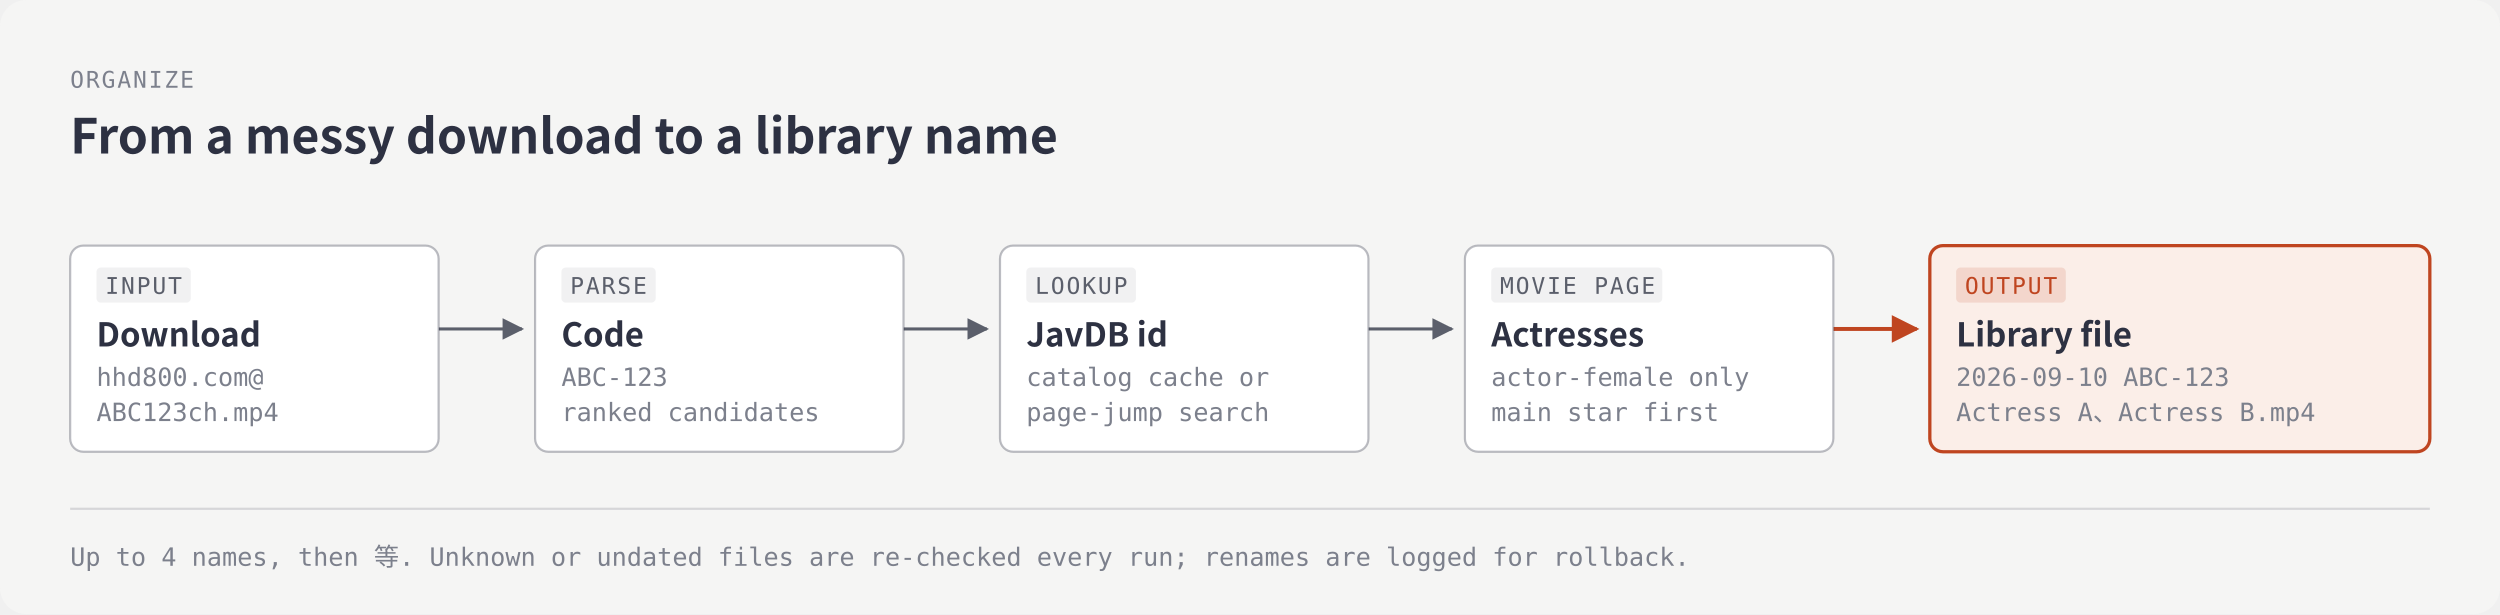
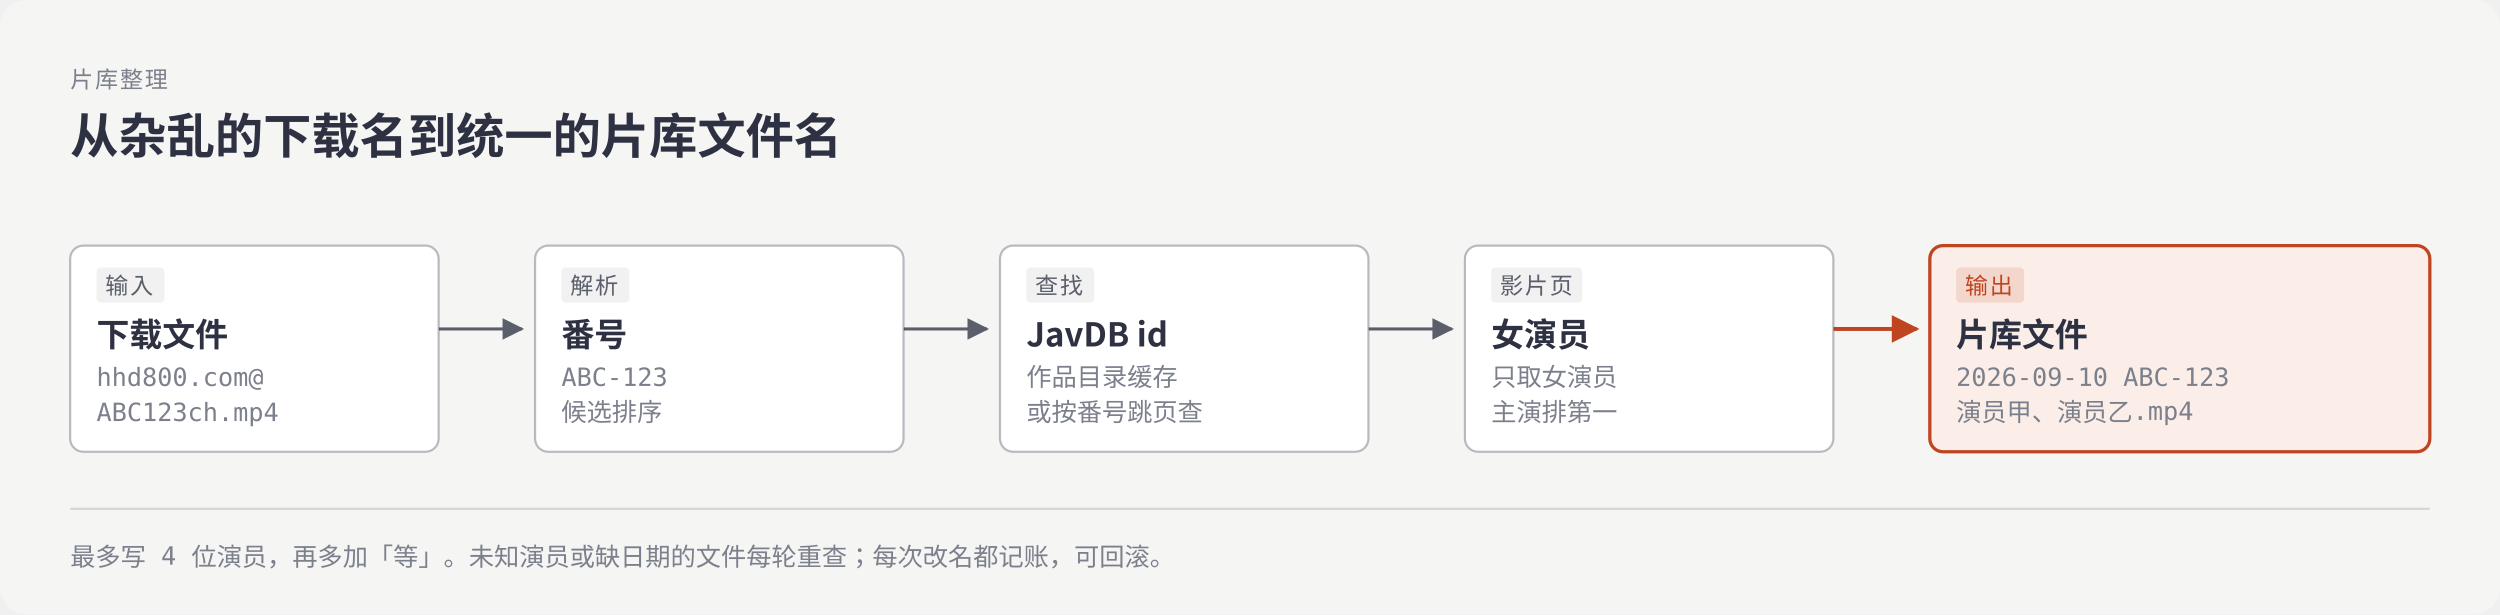
<svg xmlns="http://www.w3.org/2000/svg" viewBox="0 0 1140 280" width="1140" height="280" role="img" aria-labelledby="naming-title naming-desc">
  <defs>
    <marker id="naminga" viewBox="0 0 10 10" refX="9" refY="5" markerWidth="7" markerHeight="7" orient="auto-start-reverse">
      <path d="M0 0 L10 5 L0 10 z" class="muted" />
    </marker>
    <marker id="namingb" viewBox="0 0 10 10" refX="9" refY="5" markerWidth="7" markerHeight="7" orient="auto-start-reverse">
      <path d="M0 0 L10 5 L0 10 z" class="acc" />
    </marker>
  </defs>
  <style>
  .bg{fill:#f5f5f4}.card{fill:#ffffff}.box{fill:#ffffff;stroke:#2d3142;stroke-opacity:.32}
  .focal{fill:#fbeee8;stroke:#bf4520;stroke-width:1.5}.dim{fill:#ecebe8;stroke:#2d3142;stroke-opacity:.18}
  .ink{fill:#2d3142}.muted{fill:#5b5f6b}.soft{fill:#7c808c}.acc{fill:#bf4520}
  .line{stroke:#5b5f6b;stroke-width:1.4;fill:none}.aline{stroke:#bf4520;stroke-width:1.8;fill:none}
  .dash{stroke-dasharray:5 4}.rule{stroke:#2d3142;stroke-opacity:.16;fill:none}
  .tag{fill:#2d3142;fill-opacity:.07}.tagacc{fill:#bf4520;fill-opacity:.14}.mask{fill:#f5f5f4}
  .cover{fill:#dcdad5}.cover2{fill:#c9c6bf}.ok{fill:#2f7d4f}
  text{font-family:-apple-system,BlinkMacSystemFont,"Segoe UI","PingFang SC","Hiragino Sans","Noto Sans CJK SC",Helvetica,Arial,sans-serif}
  .mono{font-family:ui-monospace,SFMono-Regular,Menlo,Consolas,monospace}
  .t{font-size:22px;font-weight:600}.n{font-size:15px;font-weight:600}.s{font-size:11.5px}.e{font-size:10.5px;letter-spacing:.08em}
  @media (prefers-color-scheme:dark){
    .bg,.mask{fill:#1d1f24}.card{fill:#262930}.box{fill:#262930;stroke:#e9e7e2;stroke-opacity:.30}
    .focal{fill:#3a2620;stroke:#ea7a52}.dim{fill:#2c2f36;stroke:#e9e7e2;stroke-opacity:.16}
    .ink{fill:#f2f0ea}.muted{fill:#b9bcc5}.soft{fill:#9599a5}.acc{fill:#ea7a52}
    .line{stroke:#b9bcc5}.aline{stroke:#ea7a52}.rule{stroke:#e9e7e2}.tag{fill:#e9e7e2}.tagacc{fill:#ea7a52}
    .cover{fill:#3a3d45}.cover2{fill:#464a53}.ok{fill:#5fbf85}
  }
</style>
  <rect class="bg" width="1140" height="280" rx="12" />
-   <text class="mono e soft" x="32" y="40">ORGANIZE</text>
-   <text class="t ink" x="32" y="70">From a messy download to a library name</text>
+   <text class="mono e soft" x="32" y="40">片库整理</text>
+   <text class="t ink" x="32" y="70">从杂乱的下载名到统一的片库文件名</text>
  <path class="line" d="M200 150 H238" marker-end="url(#naminga)" />
  <path class="line" d="M412 150 H450" marker-end="url(#naminga)" />
  <path class="line" d="M624 150 H662" marker-end="url(#naminga)" />
  <path class="aline" d="M836 150 H874" marker-end="url(#namingb)" />
  <rect class="box" x="32" y="112" width="168" height="94" rx="6" />
-   <rect class="tag" x="44" y="122" width="43" height="16" rx="2" />
-   <text class="mono e muted" x="48" y="134">INPUT</text>
-   <text class="n ink" x="44" y="158">Download</text>
+   <rect class="tag" x="44" y="122" width="31.0" height="16" rx="2" />
+   <text class="mono e muted" x="48" y="134">输入</text>
+   <text class="n ink" x="44" y="158">下载文件</text>
  <text class="mono s soft" x="44" y="176">hhd800.com@</text>
  <text class="mono s soft" x="44" y="192">ABC123ch.mp4</text>
  <rect class="box" x="244" y="112" width="168" height="94" rx="6" />
-   <rect class="tag" x="256" y="122" width="43" height="16" rx="2" />
-   <text class="mono e muted" x="260" y="134">PARSE</text>
-   <text class="n ink" x="256" y="158">Code</text>
+   <rect class="tag" x="256" y="122" width="31.0" height="16" rx="2" />
+   <text class="mono e muted" x="260" y="134">解析</text>
+   <text class="n ink" x="256" y="158">番号</text>
  <text class="mono s soft" x="256" y="176">ABC-123</text>
-   <text class="mono s soft" x="256" y="192">ranked candidates</text>
+   <text class="mono s soft" x="256" y="192">候选排序</text>
  <rect class="box" x="456" y="112" width="168" height="94" rx="6" />
-   <rect class="tag" x="468" y="122" width="50" height="16" rx="2" />
-   <text class="mono e muted" x="472" y="134">LOOKUP</text>
+   <rect class="tag" x="468" y="122" width="31.0" height="16" rx="2" />
+   <text class="mono e muted" x="472" y="134">查找</text>
  <text class="n ink" x="468" y="158">JavDB id</text>
-   <text class="mono s soft" x="468" y="176">catalog cache or</text>
-   <text class="mono s soft" x="468" y="192">page-jump search</text>
+   <text class="mono s soft" x="468" y="176">作品目录缓存</text>
+   <text class="mono s soft" x="468" y="192">或按番号跳页查</text>
  <rect class="box" x="668" y="112" width="168" height="94" rx="6" />
-   <rect class="tag" x="680" y="122" width="78" height="16" rx="2" />
-   <text class="mono e muted" x="684" y="134">MOVIE PAGE</text>
-   <text class="n ink" x="680" y="158">Actresses</text>
-   <text class="mono s soft" x="680" y="176">actor-female only</text>
-   <text class="mono s soft" x="680" y="192">main star first</text>
+   <rect class="tag" x="680" y="122" width="41.5" height="16" rx="2" />
+   <text class="mono e muted" x="684" y="134">影片页</text>
+   <text class="n ink" x="680" y="158">女演员</text>
+   <text class="mono s soft" x="680" y="176">只取女演员</text>
+   <text class="mono s soft" x="680" y="192">主演排第一</text>
  <rect class="focal" x="880" y="112" width="228" height="94" rx="6" />
-   <rect class="tagacc" x="892" y="122" width="50" height="16" rx="2" />
-   <text class="mono e acc" x="896" y="134">OUTPUT</text>
-   <text class="n ink" x="892" y="158">Library file</text>
+   <rect class="tagacc" x="892" y="122" width="31.0" height="16" rx="2" />
+   <text class="mono e acc" x="896" y="134">输出</text>
+   <text class="n ink" x="892" y="158">片库文件</text>
  <text class="mono s soft" x="892" y="176">2026-09-10 ABC-123</text>
-   <text class="mono s soft" x="892" y="192">Actress A、Actress B.mp4</text>
+   <text class="mono s soft" x="892" y="192">演员甲、演员乙.mp4</text>
  <line class="rule" x1="32" y1="232" x2="1108" y2="232" />
-   <text class="mono s soft" x="32" y="258">Up to 4 names, then 等. Unknown or undated files are re-checked every run; renames are logged for rollback.</text>
+   <text class="mono s soft" x="32" y="258">最多写 4 位演员，再多加「等」。未知演员或缺日期的文件每轮重查；每次改名都记账，可回滚。</text>
</svg>
